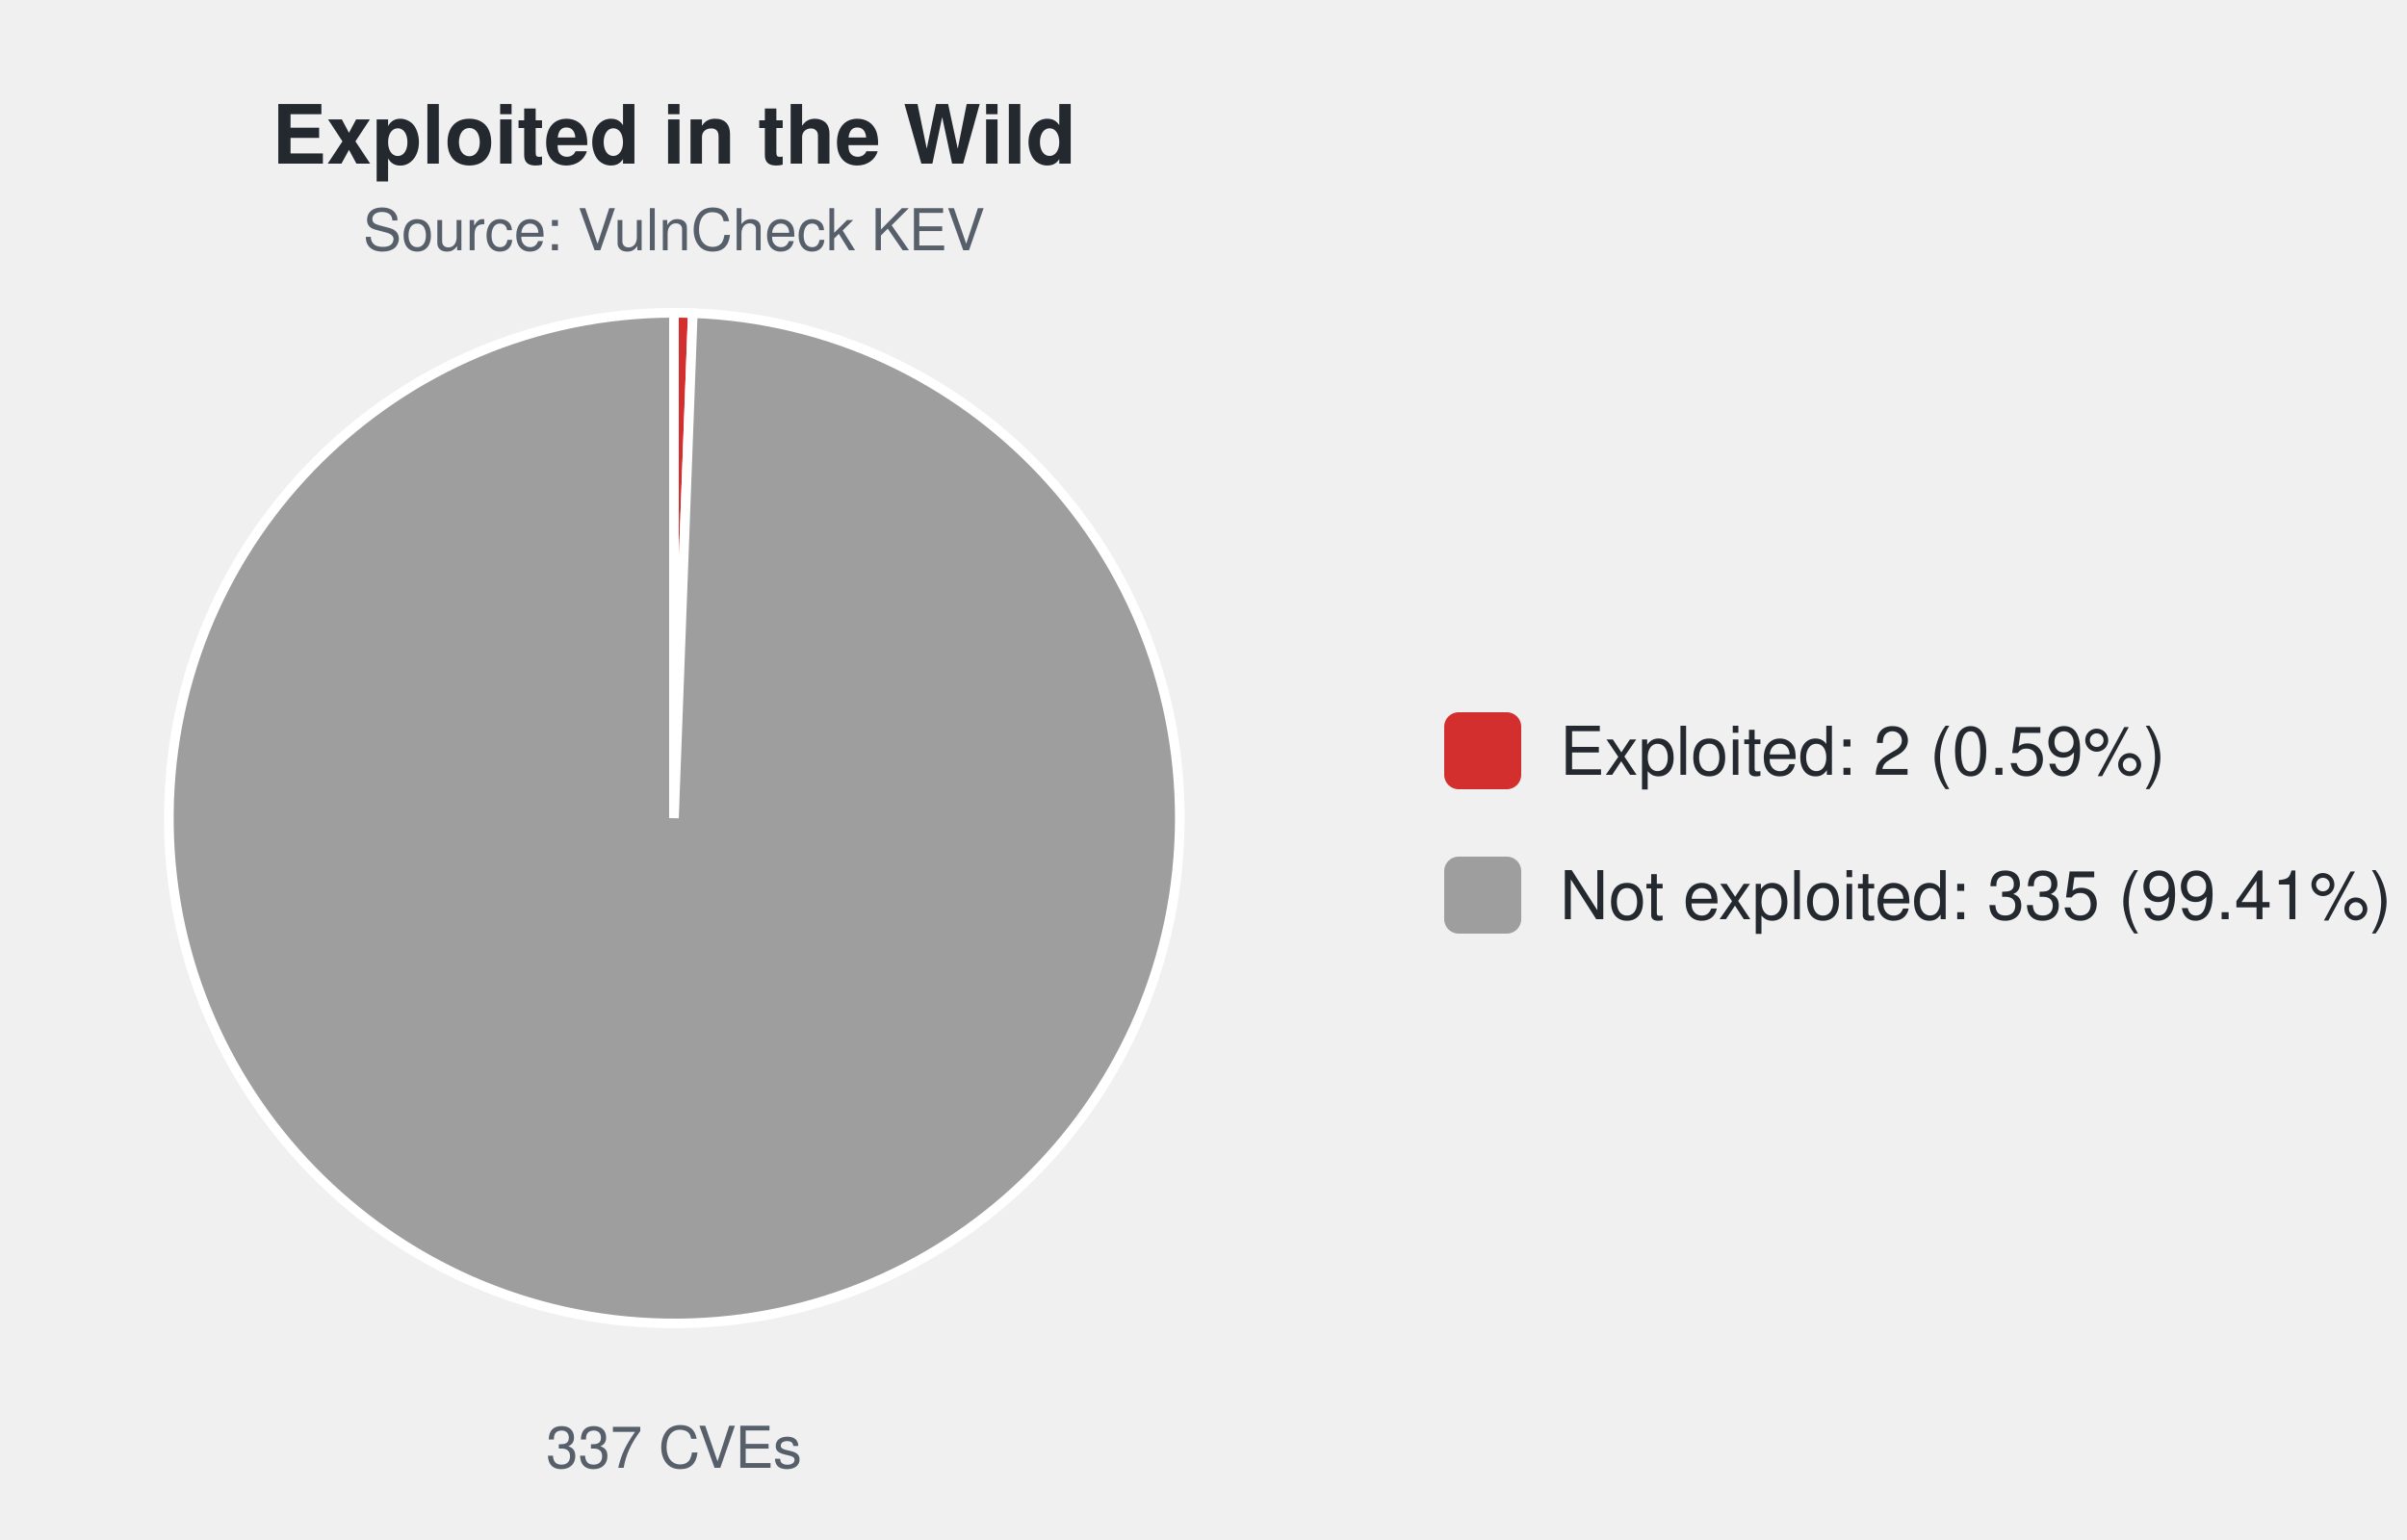
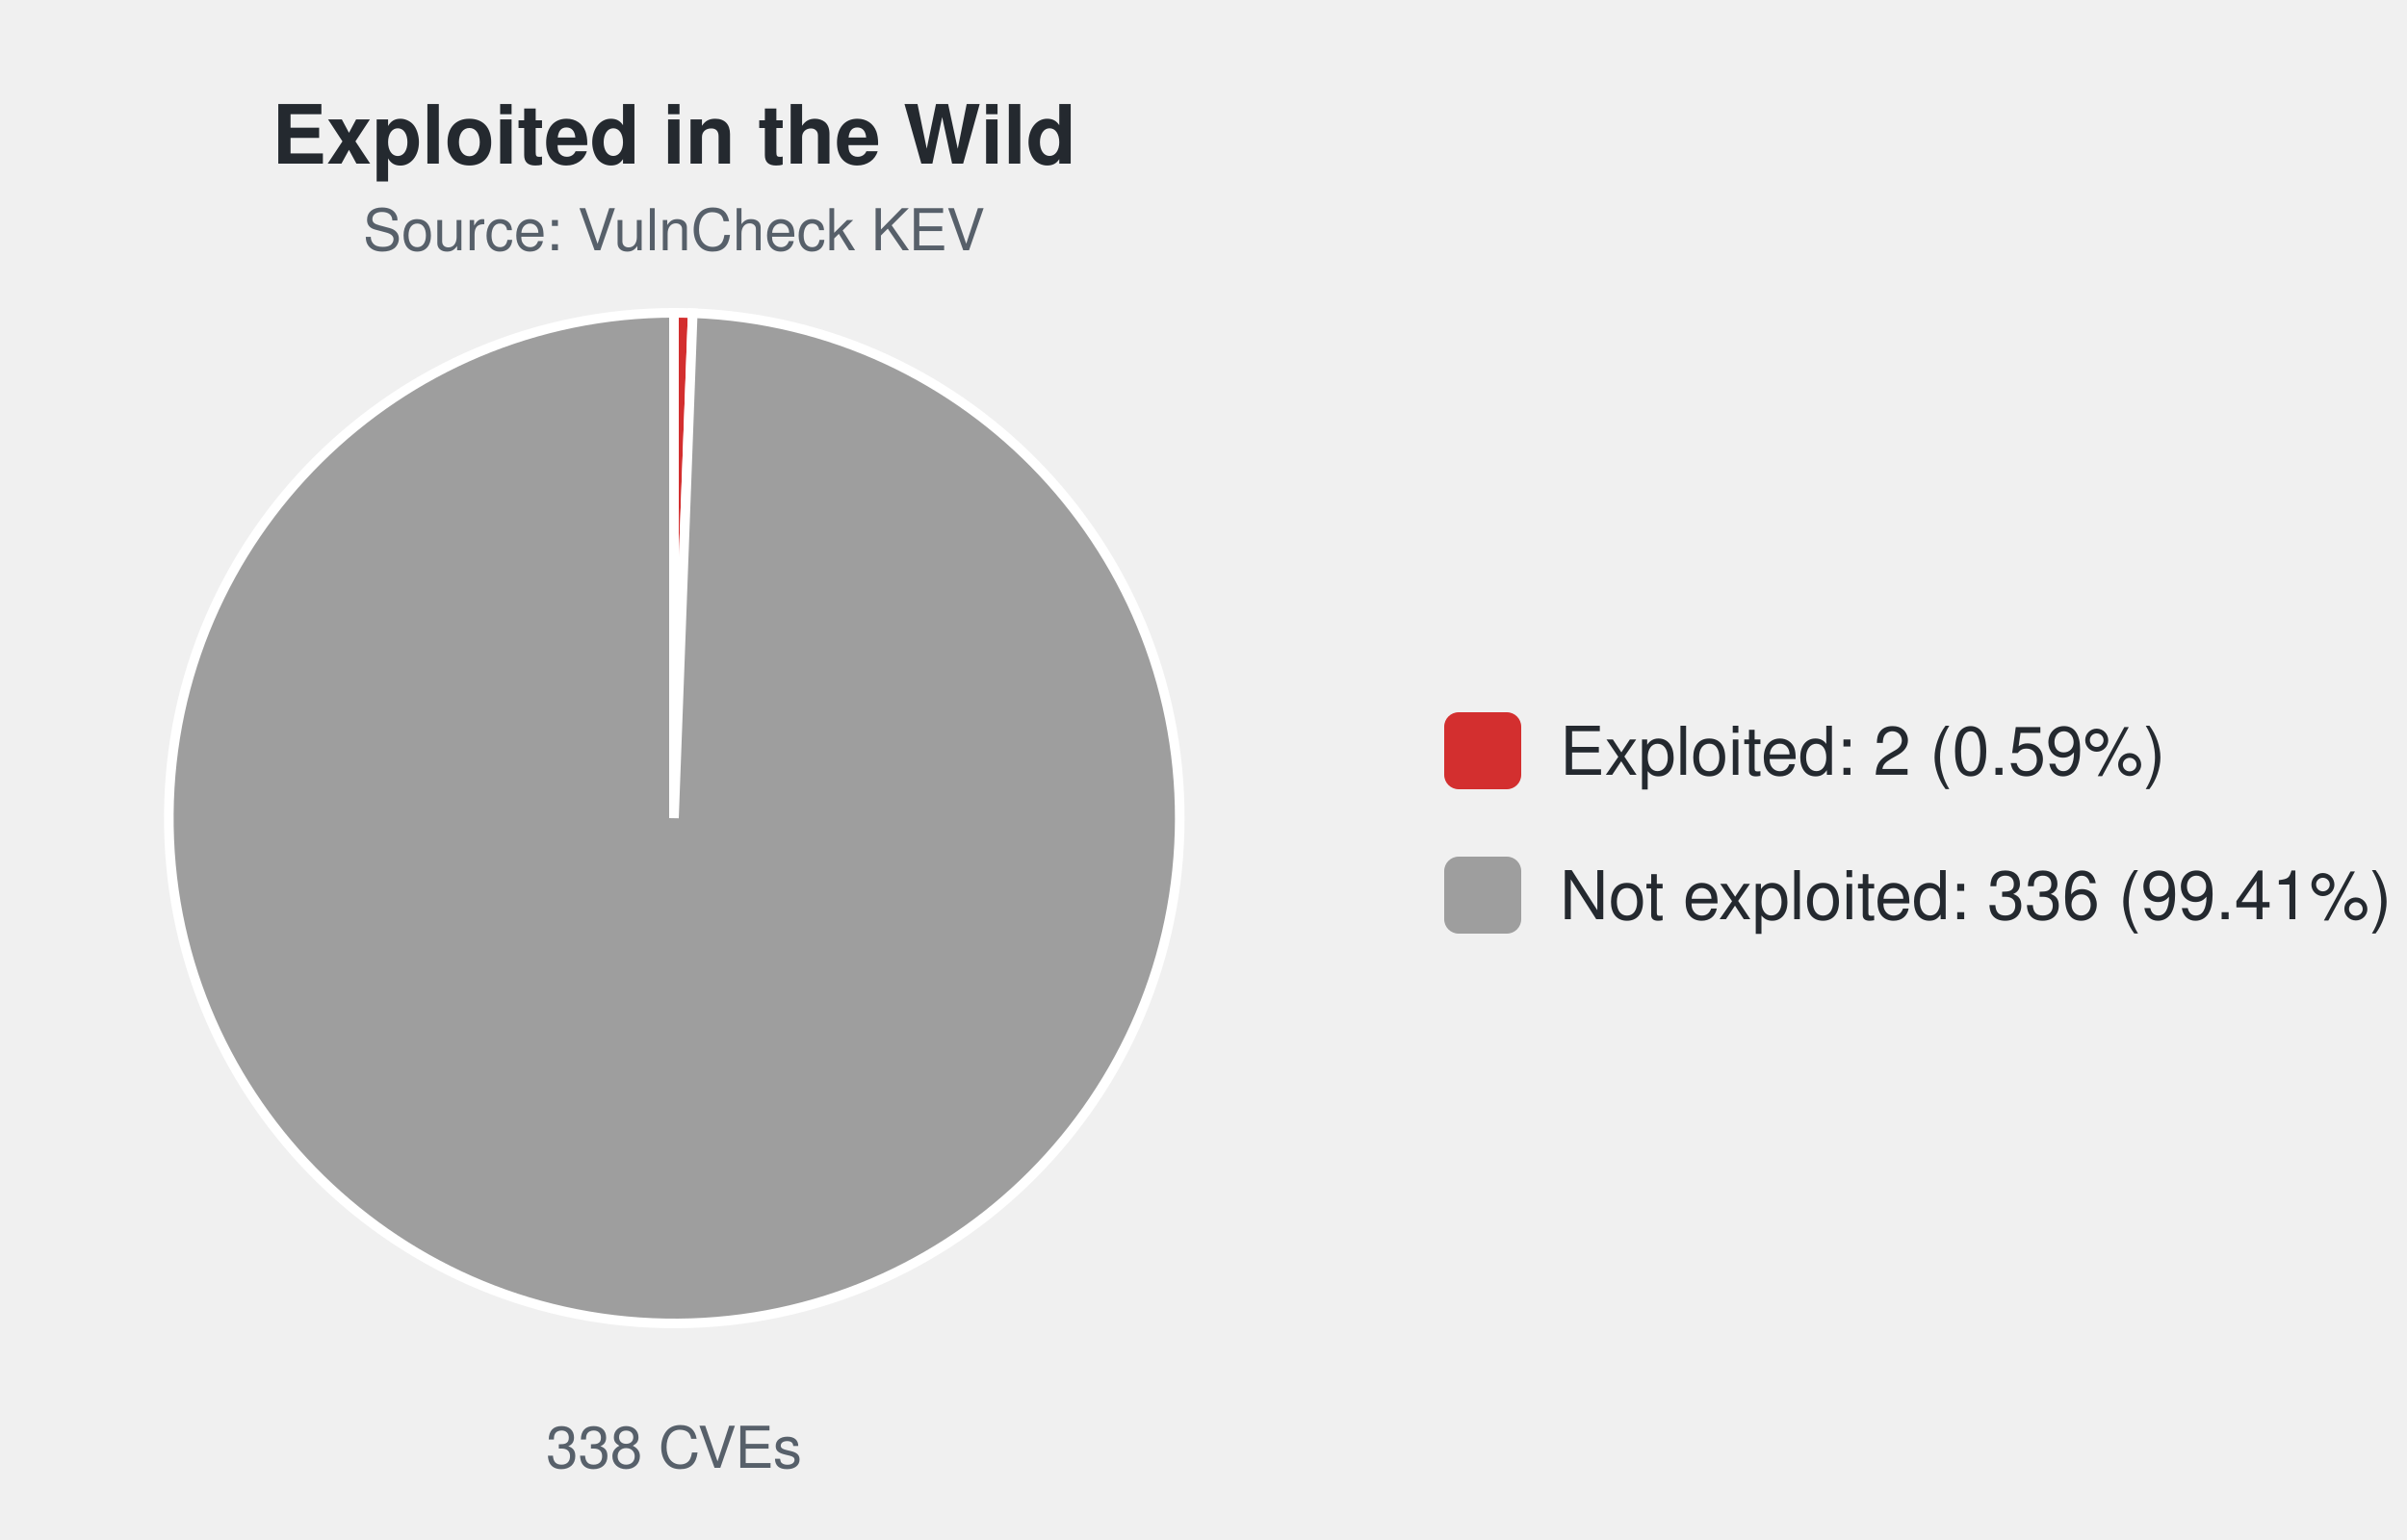
<svg xmlns="http://www.w3.org/2000/svg" width="500" height="320" viewBox="0 0 500 320" font-family="-apple-system,Segoe UI,Helvetica,Arial,sans-serif">
  <text x="140.0" y="34" font-size="17" font-weight="600" text-anchor="middle" fill="#24292f">Exploited in the Wild</text>
  <text x="140.0" y="52" font-size="12" text-anchor="middle" fill="#57606a">Source: VulnCheck KEV</text>
-   <path d="M140.00,170.00 L140.00,65.00 A105.0,105.0 0 0 1 143.91,65.07 Z" fill="#d32f2f" stroke="#ffffff" stroke-width="2" />
-   <path d="M140.00,170.00 L143.91,65.07 A105.0,105.0 0 1 1 140.00,65.00 Z" fill="#9e9e9e" stroke="#ffffff" stroke-width="2" />
-   <text x="140.0" y="305" font-size="12" text-anchor="middle" fill="#57606a">337 CVEs</text>
+   <path d="M140.00,170.00 L140.00,65.00 A105.0,105.0 0 0 1 143.90,65.07 Z" fill="#d32f2f" stroke="#ffffff" stroke-width="2" />
+   <path d="M140.00,170.00 L143.90,65.07 A105.0,105.0 0 1 1 140.00,65.00 Z" fill="#9e9e9e" stroke="#ffffff" stroke-width="2" />
+   <text x="140.0" y="305" font-size="12" text-anchor="middle" fill="#57606a">338 CVEs</text>
  <rect x="300.0" y="148.0" width="16" height="16" rx="3" fill="#d32f2f" />
  <text x="324.0" y="161.0" font-size="14" fill="#24292f">Exploited: 2 (0.59%)</text>
  <rect x="300.0" y="178.0" width="16" height="16" rx="3" fill="#9e9e9e" />
-   <text x="324.0" y="191.0" font-size="14" fill="#24292f">Not exploited: 335 (99.41%)</text>
+   <text x="324.0" y="191.0" font-size="14" fill="#24292f">Not exploited: 336 (99.41%)</text>
</svg>
